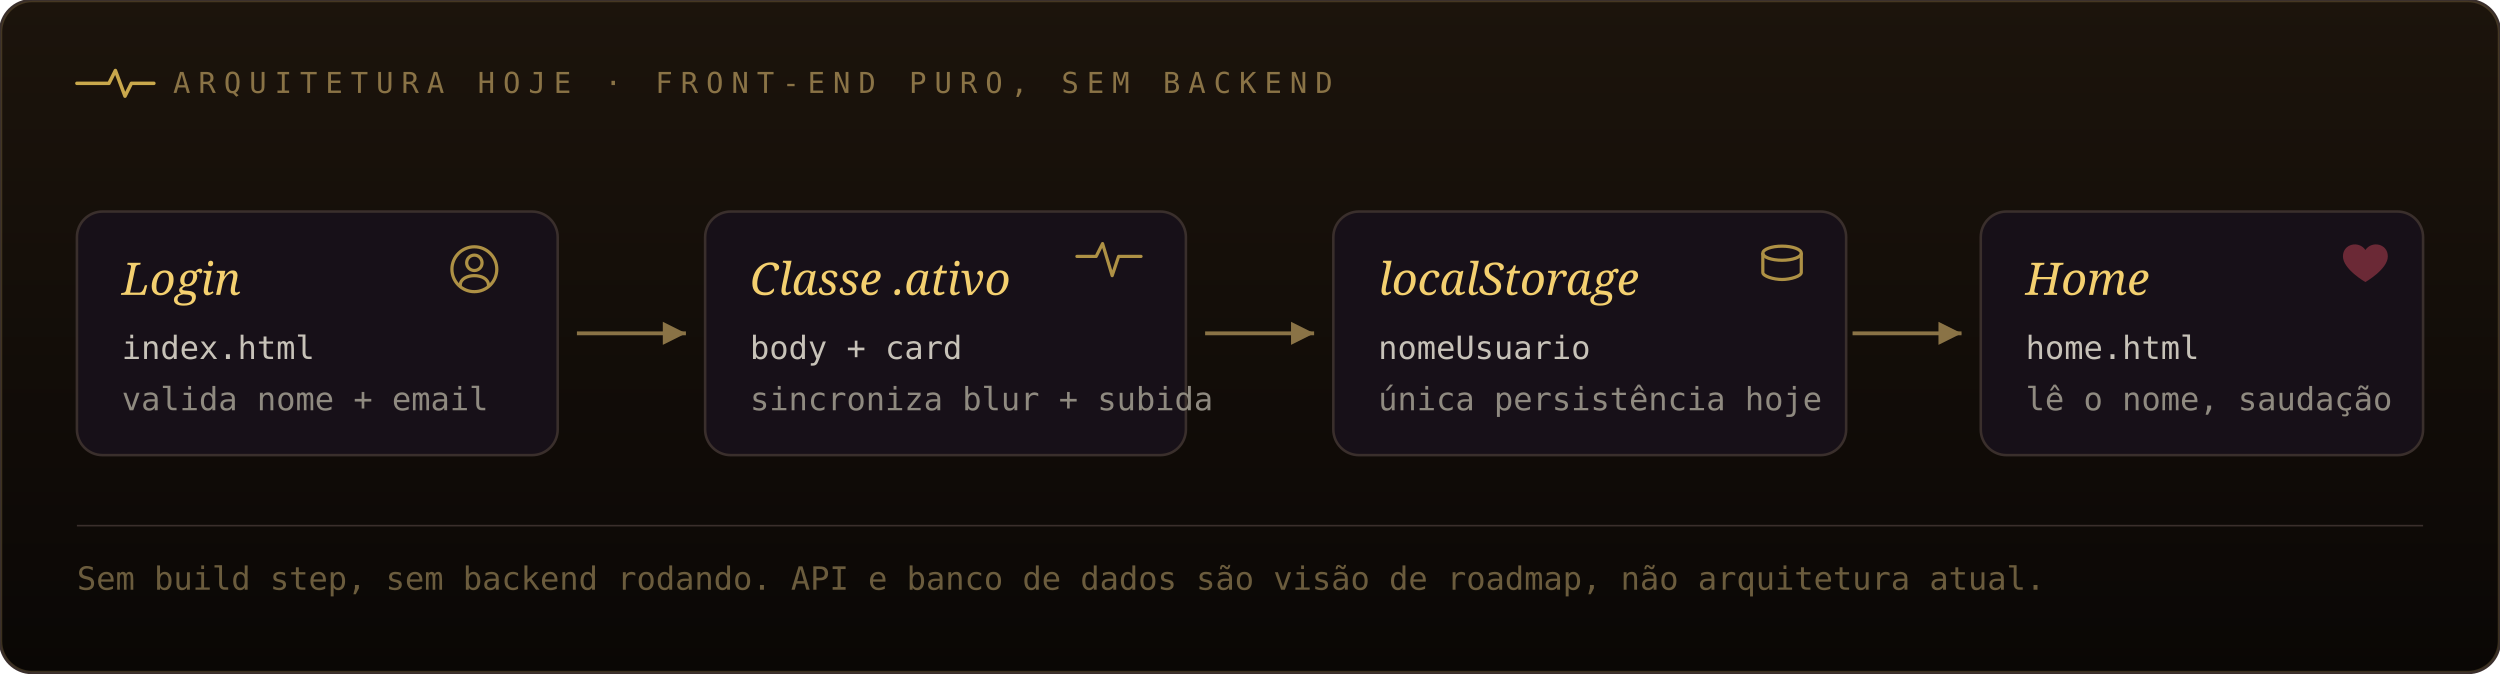
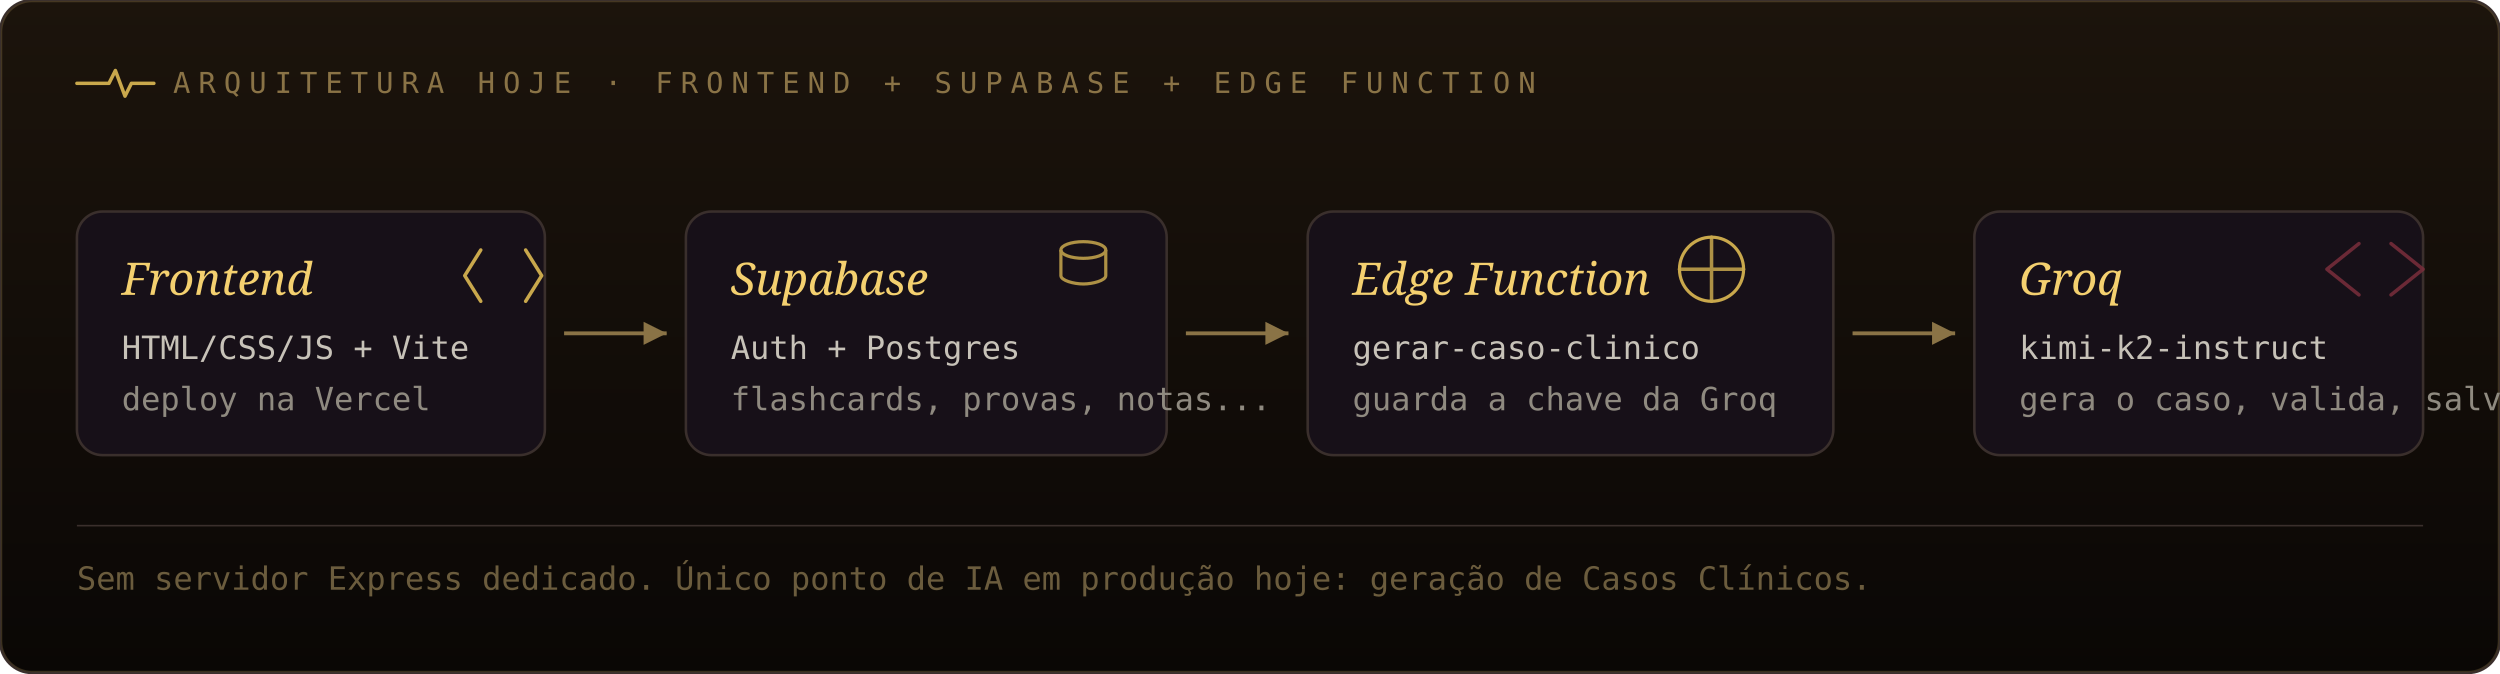
<svg xmlns="http://www.w3.org/2000/svg" viewBox="0 0 780 210" width="780" height="210" role="img" aria-label="Fluxo de dados do MediStudy hoje">
  <defs>
    <linearGradient id="flow-bg" x1="0" y1="0" x2="0" y2="1">
      <stop offset="0" stop-color="#1c140c" />
      <stop offset="1" stop-color="#0a0705" />
    </linearGradient>
  </defs>
  <rect x="0" y="0" width="780" height="210" rx="10" fill="url(#flow-bg)" stroke="#3A2F2C" stroke-width="0.7" />
  <rect x="0.5" y="0.5" width="779" height="209" rx="9.5" fill="none" stroke="#8a7346" stroke-width="0.4" opacity="0.35" />
  <path d="M24,26 L34,26 L36,22 L39,30 L41,26 L48,26" fill="none" stroke="#C9A84C" stroke-width="1.1" stroke-linecap="round" stroke-linejoin="round" />
-   <text x="54" y="29" font-family="monospace" font-size="9" letter-spacing="2.5" fill="#8a7346">ARQUITETURA HOJE · FRONT-END PURO, SEM BACKEND</text>
+   <text x="54" y="29" font-family="monospace" font-size="9" letter-spacing="2.5" fill="#8a7346">ARQUITETURA HOJE · FRONTEND + SUPABASE + EDGE FUNCTION</text>
  <defs>
    <marker id="arrow" markerWidth="8" markerHeight="8" refX="6" refY="3" orient="auto">
      <path d="M0,0 L6,3 L0,6 Z" fill="#8a7346" />
    </marker>
  </defs>
  <g font-family="monospace" font-size="10">
-     <rect x="24" y="66" width="150" height="76" rx="8" fill="#171018" stroke="#3A2F2C" stroke-width="0.8" />
-     <g transform="translate(148,84)" opacity="0.85">
-       <circle r="7" fill="none" stroke="#C9A84C" stroke-width="1" />
-       <circle cx="0" cy="-2" r="2.4" fill="none" stroke="#C9A84C" stroke-width="1" />
-       <path d="M-4.4,5 C-4.4,1 4.4,1 4.4,5" fill="none" stroke="#C9A84C" stroke-width="1" stroke-linecap="round" />
+     <rect x="24" y="66" width="146" height="76" rx="8" fill="#171018" stroke="#3A2F2C" stroke-width="0.8" />
+     <path d="M150,78 L145,86 L150,94 M164,78 L169,86 L164,94" fill="none" stroke="#C9A84C" stroke-width="1.1" stroke-linecap="round" stroke-linejoin="round" />
+     <text x="38" y="92" font-family="Georgia, serif" font-style="italic" font-size="14" fill="#F4D06F">Frontend</text>
+     <text x="38" y="112" fill="#C7C2B8">HTML/CSS/JS + Vite</text>
+     <text x="38" y="128" fill="#8f8a80">deploy na Vercel</text>
+     <path d="M176 104 L208 104" stroke="#8a7346" stroke-width="1.2" marker-end="url(#arrow)" />
+     <rect x="214" y="66" width="150" height="76" rx="8" fill="#171018" stroke="#3A2F2C" stroke-width="0.8" />
+     <g transform="translate(338,82)" stroke="#C9A84C" stroke-width="1" fill="none" opacity="0.85">
+       <ellipse cx="0" cy="-4" rx="7" ry="2.6" />
+       <path d="M-7,-4 L-7,4 C-7,5.5 -3,6.6 0,6.6 C3,6.6 7,5.5 7,4 L7,-4" />
    </g>
-     <text x="38" y="92" font-family="Georgia, serif" font-style="italic" font-size="14" fill="#F4D06F">Login</text>
-     <text x="38" y="112" fill="#C7C2B8">index.html</text>
-     <text x="38" y="128" fill="#8f8a80">valida nome + email</text>
-     <path d="M180 104 L214 104" stroke="#8a7346" stroke-width="1.2" marker-end="url(#arrow)" />
-     <rect x="220" y="66" width="150" height="76" rx="8" fill="#171018" stroke="#3A2F2C" stroke-width="0.8" />
-     <path d="M336,80 L342,80 L344,76 L347,86 L349,80 L356,80" fill="none" stroke="#C9A84C" stroke-width="1" stroke-linecap="round" stroke-linejoin="round" opacity="0.85" />
-     <text x="234" y="92" font-family="Georgia, serif" font-style="italic" font-size="14" fill="#F4D06F">Classe .ativo</text>
-     <text x="234" y="112" fill="#C7C2B8">body + card</text>
-     <text x="234" y="128" fill="#8f8a80">sincroniza blur + subida</text>
-     <path d="M376 104 L410 104" stroke="#8a7346" stroke-width="1.2" marker-end="url(#arrow)" />
-     <rect x="416" y="66" width="160" height="76" rx="8" fill="#171018" stroke="#3A2F2C" stroke-width="0.8" />
-     <g transform="translate(556,82)" stroke="#C9A84C" stroke-width="1" fill="none" opacity="0.85">
-       <ellipse cx="0" cy="-3" rx="6" ry="2.2" />
-       <path d="M-6,-3 L-6,3 C-6,4.2 -2.6,5.2 0,5.2 C2.6,5.2 6,4.2 6,3 L6,-3" />
-     </g>
-     <text x="430" y="92" font-family="Georgia, serif" font-style="italic" font-size="14" fill="#F4D06F">localStorage</text>
-     <text x="430" y="112" fill="#C7C2B8">nomeUsuario</text>
-     <text x="430" y="128" fill="#8f8a80">única persistência hoje</text>
-     <path d="M578 104 L612 104" stroke="#8a7346" stroke-width="1.2" marker-end="url(#arrow)" />
-     <rect x="618" y="66" width="138" height="76" rx="8" fill="#171018" stroke="#3A2F2C" stroke-width="0.8" />
-     <path d="M738,78 C736,75 731,76 731,80 C731,84 738,88 738,88 C738,88 745,84 745,80 C745,76 740,75 738,78 Z" fill="#7A2E3B" opacity="0.85" />
-     <text x="632" y="92" font-family="Georgia, serif" font-style="italic" font-size="14" fill="#F4D06F">Home</text>
-     <text x="632" y="112" fill="#C7C2B8">home.html</text>
-     <text x="632" y="128" fill="#8f8a80">lê o nome, saudação</text>
+     <text x="228" y="92" font-family="Georgia, serif" font-style="italic" font-size="14" fill="#F4D06F">Supabase</text>
+     <text x="228" y="112" fill="#C7C2B8">Auth + Postgres</text>
+     <text x="228" y="128" fill="#8f8a80">flashcards, provas, notas...</text>
+     <path d="M370 104 L402 104" stroke="#8a7346" stroke-width="1.2" marker-end="url(#arrow)" />
+     <rect x="408" y="66" width="164" height="76" rx="8" fill="#171018" stroke="#3A2F2C" stroke-width="0.8" />
+     <path d="M534,74 L534,94 M524,84 L544,84" fill="none" stroke="#C9A84C" stroke-width="1.1" stroke-linecap="round" opacity="0.85" />
+     <circle cx="534" cy="84" r="10" fill="none" stroke="#C9A84C" stroke-width="1" />
+     <text x="422" y="92" font-family="Georgia, serif" font-style="italic" font-size="14" fill="#F4D06F">Edge Function</text>
+     <text x="422" y="112" fill="#C7C2B8">gerar-caso-clinico</text>
+     <text x="422" y="128" fill="#8f8a80">guarda a chave da Groq</text>
+     <path d="M578 104 L610 104" stroke="#8a7346" stroke-width="1.2" marker-end="url(#arrow)" />
+     <rect x="616" y="66" width="140" height="76" rx="8" fill="#171018" stroke="#3A2F2C" stroke-width="0.8" />
+     <path d="M736,76 L726,84 L736,92 M746,76 L756,84 L746,92" fill="none" stroke="#7A2E3B" stroke-width="1.1" stroke-linecap="round" stroke-linejoin="round" opacity="0.85" />
+     <text x="630" y="92" font-family="Georgia, serif" font-style="italic" font-size="14" fill="#F4D06F">Groq</text>
+     <text x="630" y="112" fill="#C7C2B8">kimi-k2-instruct</text>
+     <text x="630" y="128" fill="#8f8a80">gera o caso, valida, salva</text>
  </g>
  <line x1="24" y1="164" x2="756" y2="164" stroke="#3A2F2C" stroke-width="0.5" />
-   <text x="24" y="184" font-family="monospace" font-size="10" fill="#6b5c3d">Sem build step, sem backend rodando. API e banco de dados são visão de roadmap, não arquitetura atual.</text>
+   <text x="24" y="184" font-family="monospace" font-size="10" fill="#6b5c3d">Sem servidor Express dedicado. Único ponto de IA em produção hoje: geração de Casos Clínicos.</text>
</svg>
